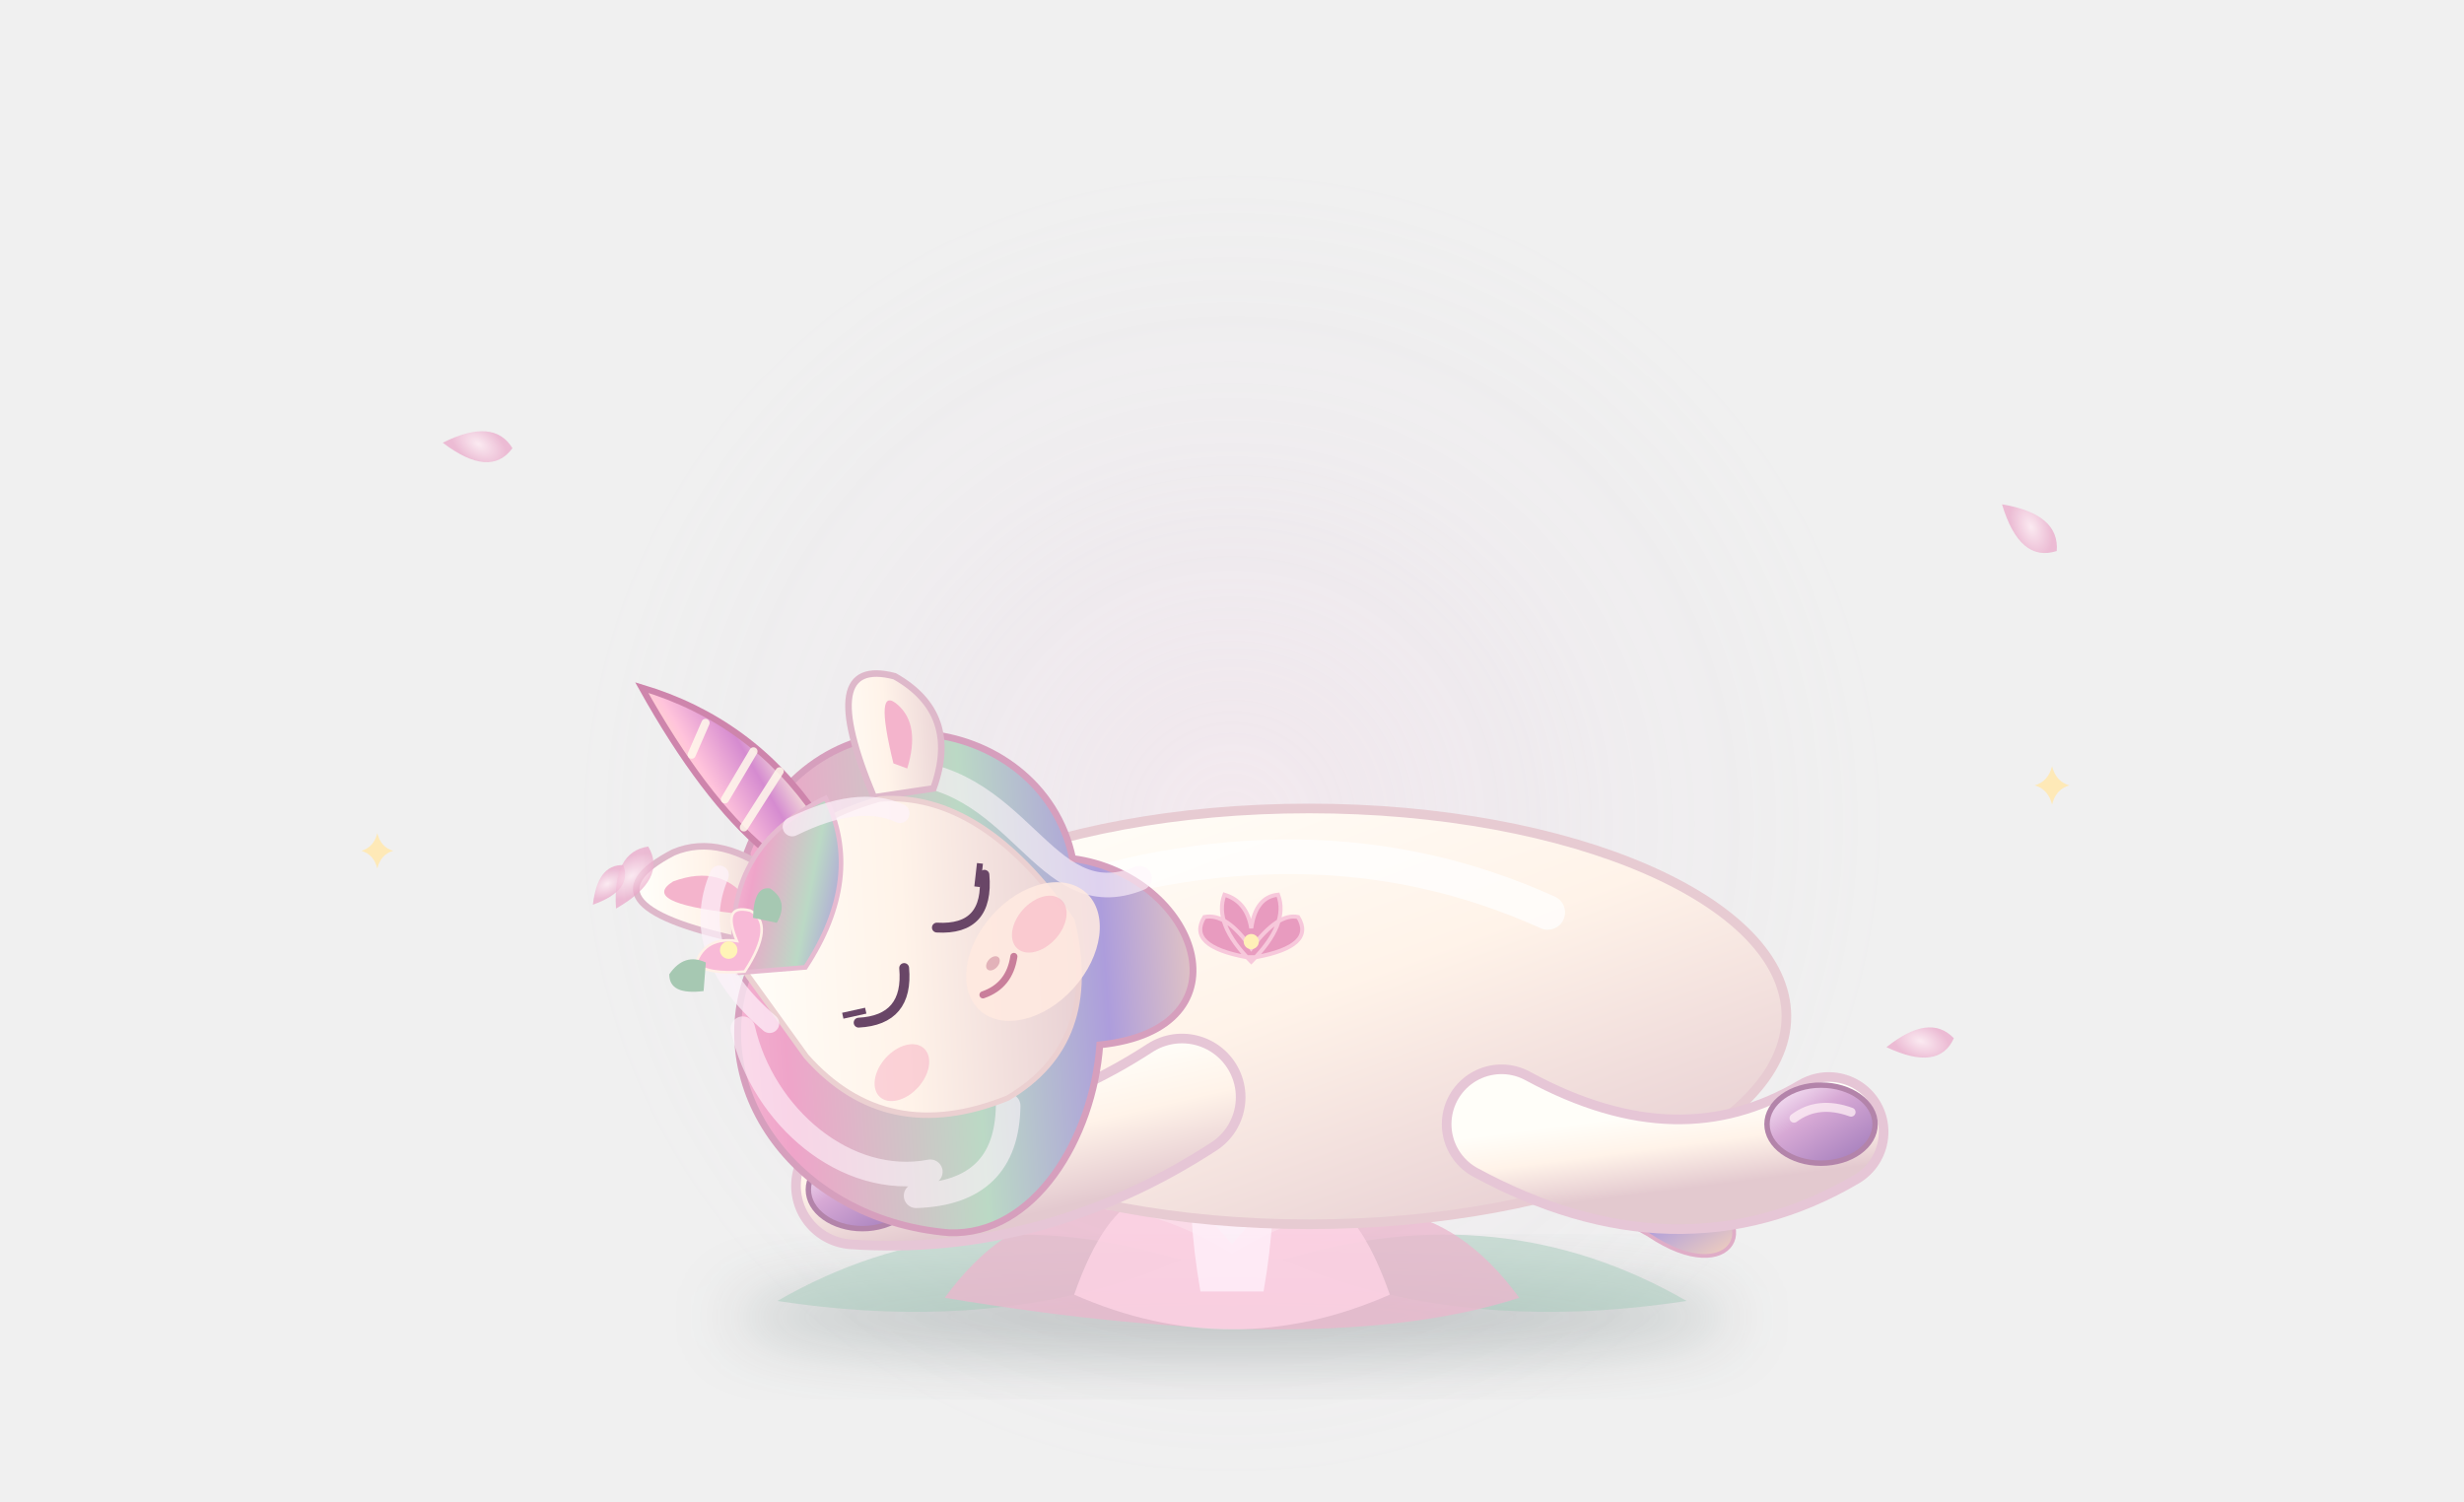
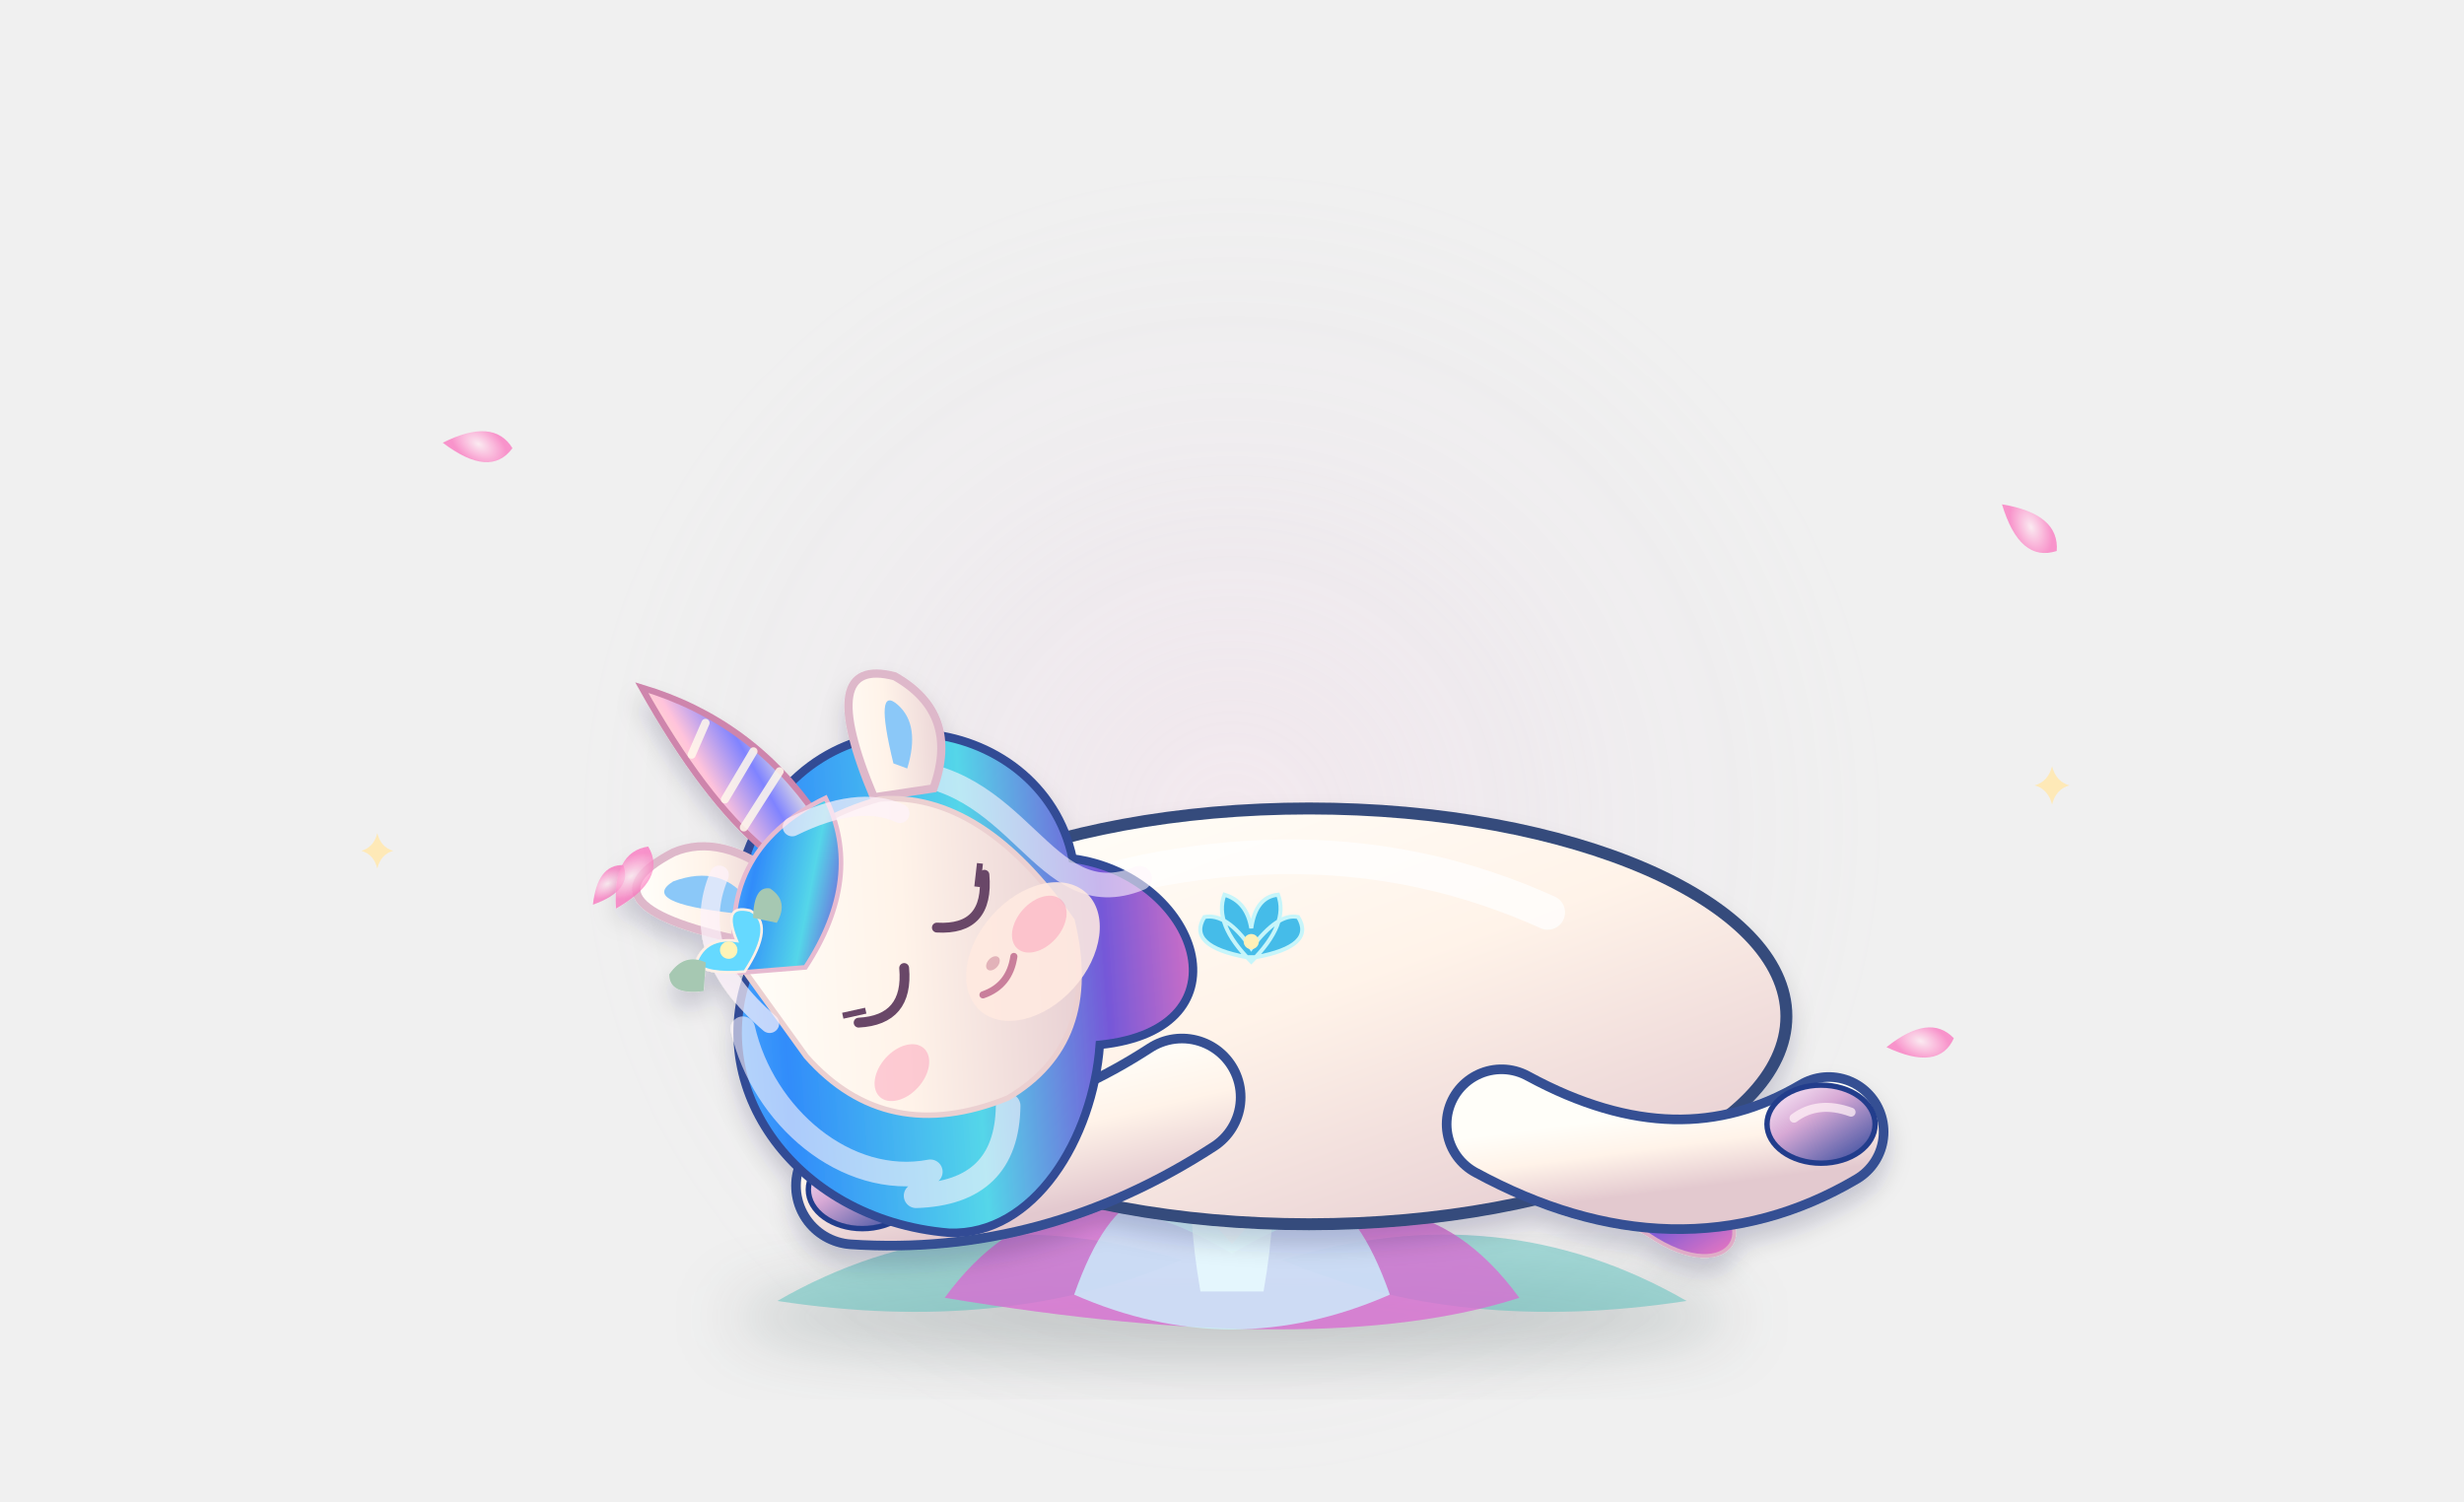
<svg xmlns="http://www.w3.org/2000/svg" viewBox="0 0 640 390" width="640" height="390" role="img" aria-label="Zenicorn: Fold into softness">
  <defs>
    <linearGradient id="coat" x1=".12" y1=".08" x2=".9" y2="1">
      <stop stop-color="#fffef9" />
      <stop offset=".44" stop-color="#fff3e9" />
      <stop offset="1" stop-color="#e3c9cf" />
    </linearGradient>
    <linearGradient id="mane" x1="0" y1="0" x2="1" y2="1">
-       <stop stop-color="#ffd4e3" />
-       <stop offset=".28" stop-color="#efa4c9" />
-       <stop offset=".58" stop-color="#bbd9c5" />
-       <stop offset=".79" stop-color="#ad9ddc" />
-       <stop offset="1" stop-color="#fad6b9" />
+       <stop stop-color="#75ddff" />
+       <stop offset=".28" stop-color="#318cfa" />
+       <stop offset=".58" stop-color="#54d6e9" />
+       <stop offset=".79" stop-color="#7558d8" />
+       <stop offset="1" stop-color="#fa7bbd" />
    </linearGradient>
    <linearGradient id="silk" x1="0" y1="0" x2=".9" y2="1">
      <stop stop-color="#fff4fd" />
      <stop offset=".42" stop-color="#d7a9d5" />
-       <stop offset="1" stop-color="#a17cbb" />
+       <stop offset="1" stop-color="#364c9e" />
    </linearGradient>
    <linearGradient id="horn" x1="0" y1="0" x2="1" y2="1">
      <stop stop-color="#fff6bb" />
      <stop offset=".36" stop-color="#ffc3db" />
-       <stop offset=".7" stop-color="#d58bd0" />
+       <stop offset=".7" stop-color="#7f83ff" />
      <stop offset="1" stop-color="#fff9dc" />
    </linearGradient>
    <linearGradient id="iris" x1="0" y1="0" x2="1" y2="1">
      <stop stop-color="#8660aa" />
      <stop offset=".7" stop-color="#4c417e" />
      <stop offset="1" stop-color="#30275b" />
    </linearGradient>
    <radialGradient id="glow">
      <stop stop-color="#ffcde8" stop-opacity=".55" />
      <stop offset=".57" stop-color="#dfaddb" stop-opacity=".15" />
      <stop offset="1" stop-color="#d2bdde" stop-opacity="0" />
    </radialGradient>
    <radialGradient id="petal">
      <stop stop-color="#ffe7f1" />
-       <stop offset="1" stop-color="#e9a4c7" />
+       <stop offset="1" stop-color="#fb6bba" />
    </radialGradient>
    <filter id="shadow" x="-50%" y="-50%" width="200%" height="200%">
      <feGaussianBlur stdDeviation="10" />
    </filter>
    <filter id="haze" x="-50%" y="-50%" width="200%" height="200%">
      <feGaussianBlur stdDeviation="4" />
    </filter>
  </defs>
  <circle cx="320" cy="214" r="170" fill="url(#glow)" opacity="0.36" />
  <g transform="translate(320 333) rotate(0) scale(0.82)">
    <ellipse cx="0" cy="11" rx="159" ry="13" fill="#354a49" opacity=".25" filter="url(#shadow)" />
-     <path d="M-144 6Q-85-28-16-7Q-72 17-144 6Z" fill="#a6cbbb" opacity=".5" />
-     <path d="M144 6Q85-28 16-7Q72 17 144 6Z" fill="#a6cbbb" opacity=".5" />
-     <path d="M-91 5Q-56-43 0-9Q56-43 91 5Q29 25-91 5Z" fill="#eab7cd" opacity=".78" />
-     <path d="M-50 4Q-31-50 0-12Q31-50 50 4Q0 26-50 4Z" fill="#ffd5e6" opacity=".76" />
-     <path d="M-10 3Q-19-49 0-57Q19-49 10 3Z" fill="#fff0fa" opacity=".8" />
+     <path d="M-144 6Q-85-28-16-7Q-72 17-144 6Z" fill="#55bfbc" opacity=".5" />
+     <path d="M144 6Q85-28 16-7Q72 17 144 6Z" fill="#55bfbc" opacity=".5" />
+     <path d="M-91 5Q-56-43 0-9Q56-43 91 5Q29 25-91 5Z" fill="#d96bd2" opacity=".78" />
+     <path d="M-50 4Q-31-50 0-12Q31-50 50 4Q0 26-50 4Z" fill="#cbf7ff" opacity=".76" />
+     <path d="M-10 3Q-19-49 0-57Q19-49 10 3Z" fill="#eafcff" opacity=".8" />
  </g>
  <g transform="translate(115 115) rotate(32) scale(0.7)">
    <path d="M0 0Q11-18 23-12Q22 2 0 0Z" fill="url(#petal)" opacity=".7" />
  </g>
  <g transform="translate(520 131) rotate(68) scale(0.72)">
    <path d="M0 0Q11-18 23-12Q22 2 0 0Z" fill="url(#petal)" opacity=".7" />
  </g>
  <g transform="translate(154 235) rotate(-25) scale(0.5)">
    <path d="M0 0Q11-18 23-12Q22 2 0 0Z" fill="url(#petal)" opacity=".7" />
  </g>
  <g transform="translate(490 272) rotate(20) scale(0.68)">
    <path d="M0 0Q11-18 23-12Q22 2 0 0Z" fill="url(#petal)" opacity=".7" />
  </g>
  <g transform="translate(98 221) rotate(0) scale(0.46)">
    <path d="M0-10Q2-2 9 0Q2 2 0 10Q-2 2-9 0Q-2-2 0-10Z" fill="#ffe9b5" opacity=".95" />
  </g>
  <g transform="translate(533 204) rotate(0) scale(0.5)">
    <path d="M0-10Q2-2 9 0Q2 2 0 10Q-2 2-9 0Q-2-2 0-10Z" fill="#ffe9b5" opacity=".95" />
  </g>
-   <g class="zenicorn-character" filter="none">
+   <g class="zenicorn-character" style="filter:drop-shadow(0 4px 3px rgba(6,20,64,.18))">
    <g transform="translate(409 264) rotate(18) scale(0.49)">
      <path d="M-6-12C72-87 99-22 71 39C118 2 141 43 85 67C132 70 125 113 73 98C19 89-1 32-6-12Z" fill="url(#mane)" stroke="#dfadc7" stroke-width="2" />
-       <path d="M31-24C90-28 57 37 91 45" fill="none" stroke="#fff0fa" stroke-width="8" stroke-linecap="round" opacity=".65" />
+       <path d="M31-24C90-28 57 37 91 45" fill="none" stroke="#eafcff" stroke-width="8" stroke-linecap="round" opacity=".65" />
      <path d="M28-5C72 36 32 73 76 91" fill="none" stroke="#9cd5c8" stroke-width="9" stroke-linecap="round" opacity=".55" />
    </g>
-     <ellipse cx="340" cy="264" rx="124" ry="54" fill="url(#coat)" stroke="#e7cbd2" stroke-width="2.5" />
+     <ellipse cx="340" cy="264" rx="124" ry="54" fill="url(#coat)" stroke="#354b7b" stroke-width="3.1" />
    <path d="M265.6 235.38Q340 208.92 402 237" fill="none" stroke="#fff" stroke-opacity=".72" stroke-width="9" stroke-linecap="round" />
-     <path d="M307 285Q267 311 222 308" fill="none" stroke="#e6c6d6" stroke-width="33" stroke-linecap="round" stroke-linejoin="round" />
+     <path d="M307 285Q267 311 222 308" fill="none" stroke="#345093" stroke-width="33" stroke-linecap="round" stroke-linejoin="round" />
    <path d="M307 285Q267 311 222 308" fill="none" stroke="url(#coat)" stroke-width="28" stroke-linecap="round" stroke-linejoin="round" />
-     <path d="M390 292Q436 317 475 294" fill="none" stroke="#e6c6d6" stroke-width="31" stroke-linecap="round" stroke-linejoin="round" />
+     <path d="M390 292Q436 317 475 294" fill="none" stroke="#345093" stroke-width="31" stroke-linecap="round" stroke-linejoin="round" />
    <path d="M390 292Q436 317 475 294" fill="none" stroke="url(#coat)" stroke-width="26" stroke-linecap="round" stroke-linejoin="round" />
    <g transform="translate(224 309) rotate(0) scale(0.78)">
-       <ellipse cx="0" cy="0" rx="18" ry="13" fill="url(#silk)" stroke="#b384aa" stroke-width="1.8" />
+       <ellipse cx="0" cy="0" rx="18" ry="13" fill="url(#silk)" stroke="#243e8c" stroke-width="1.8" />
      <path d="M-9-2Q-1-8 10-4" fill="none" stroke="#fff0f5" stroke-width="3" opacity=".75" stroke-linecap="round" />
    </g>
    <g transform="translate(473 292) rotate(0) scale(0.78)">
-       <ellipse cx="0" cy="0" rx="18" ry="13" fill="url(#silk)" stroke="#b384aa" stroke-width="1.8" />
+       <ellipse cx="0" cy="0" rx="18" ry="13" fill="url(#silk)" stroke="#243e8c" stroke-width="1.8" />
      <path d="M-9-2Q-1-8 10-4" fill="none" stroke="#fff0f5" stroke-width="3" opacity=".75" stroke-linecap="round" />
    </g>
    <g transform="translate(233 245) rotate(-48) scale(0.71)">
-       <path d="M-39-35C-86-21-101 39-66 85C-46 109-5 101 22 80C64 118 92 65 66 27C99-18 52-88-12-63Z" fill="url(#mane)" stroke="#d69fbd" stroke-width="2.5" />
+       <path d="M-39-35C-86-21-101 39-66 85C-46 109-5 101 22 80C64 118 92 65 66 27C99-18 52-88-12-63Z" fill="url(#mane)" stroke="#304b95" stroke-width="3.1" />
      <path d="M-61-21C-80 6-79 46-54 65M44-45C78-9 42 33 77 50M-64 67Q-41 91-17 70" fill="none" stroke="#fff5fc" stroke-width="9" opacity=".6" stroke-linecap="round" />
-       <path d="M-35-39Q-70-98-30-83Q-13-75-11-48Z" fill="url(#coat)" stroke="#deb8ca" stroke-width="2.4" />
-       <path d="M-32-52Q-52-80-38-76Q-21-67-25-50Z" fill="#f4b4cc" />
-       <path d="M34-42Q58-93 72-66Q78-39 51-28Z" fill="url(#coat)" stroke="#deb8ca" stroke-width="2.4" />
-       <path d="M48-45Q65-70 65-58Q65-47 50-40Z" fill="#f4b4cc" />
+       <path d="M-35-39Q-70-98-30-83Q-13-75-11-48Z" fill="url(#coat)" stroke="#deb8ca" stroke-width="3.0" />
+       <path d="M-32-52Q-52-80-38-76Q-21-67-25-50Z" fill="#8bc8f8" />
+       <path d="M34-42Q58-93 72-66Q78-39 51-28Z" fill="url(#coat)" stroke="#deb8ca" stroke-width="3.0" />
+       <path d="M48-45Q65-70 65-58Q65-47 50-40Z" fill="#8bc8f8" />
      <path d="M-7-59Q-8-88 7-132Q25-94 15-53Z" fill="url(#horn)" stroke="#ce85ac" stroke-width="2.3" />
      <path d="M-3-82L17-86M1-102L13-106M-6-70L18-74" stroke="#fff9eb" stroke-width="3" stroke-linecap="round" opacity=".85" />
      <path d="M-45-34Q-11-69 35-40Q62-14 49 42Q23 80-15 68Q-58 47-53 3Z" fill="url(#coat)" stroke="#ebd0d1" stroke-width="2" />
      <ellipse cx="31" cy="39" rx="29" ry="20" fill="#ffe9e0" opacity=".88" />
-       <ellipse cx="-34" cy="33" rx="12" ry="8" fill="#f49db9" opacity=".4" />
-       <ellipse cx="40" cy="34" rx="12" ry="8" fill="#f49db9" opacity=".4" />
+       <ellipse cx="-34" cy="33" rx="12" ry="8" fill="#fb8baf" opacity=".4" />
+       <ellipse cx="40" cy="34" rx="12" ry="8" fill="#fb8baf" opacity=".4" />
      <path d="M-31 9Q-18 22-5 8M14 7Q26 22 40 7" fill="none" stroke="#694667" stroke-width="3.6" stroke-linecap="round" />
      <path d="M-26 8l-7-5M35 8l7-5" stroke="#694667" stroke-width="2.2" />
      <path d="M7 36Q16 41 25 35" fill="none" stroke="#c97f9b" stroke-width="2.6" stroke-linecap="round" />
      <ellipse cx="18" cy="31" rx="3" ry="2" fill="#c67c91" opacity=".5" />
      <path d="M-47-36Q-20-72 22-55Q10-25-29-19Z" fill="url(#mane)" stroke="#e6bad0" stroke-width="1.7" />
      <path d="M-53-15Q-54-55-25-65M6-57Q31-47 36-31" fill="none" stroke="#fdf2fb" stroke-width="7" stroke-linecap="round" opacity=".7" />
      <g transform="translate(-45 -46) rotate(0) scale(0.64)">
-         <path d="M0 18Q-16 3-15-6Q0-12 10 3Q20-18 28-3Q32 13 0 18Z" fill="#f8bad7" stroke="#fff0e7" stroke-width="1.5" />
+         <path d="M0 18Q-16 3-15-6Q0-12 10 3Q20-18 28-3Q32 13 0 18Z" fill="#65d9ff" stroke="#fff0e7" stroke-width="1.5" />
        <circle cx="3" cy="3" r="5" fill="#fff4b7" />
        <path d="M-24 8Q-39-5-30-13Q-15-15-11-2M26 1Q40-11 45-3Q47 10 33 13" fill="#a6c8b2" />
      </g>
    </g>
    <g transform="translate(325 244) rotate(0) scale(0.58)">
-       <path d="M0 10Q-17-7-12-20Q-2-17 0-5Q2-19 12-20Q17-7 0 10ZM-2 8Q-29 3-21-10Q-11-12 0 4Q12-12 21-10Q29 3 2 8Z" fill="#e89bbf" stroke="#f7c8db" stroke-width="1.8" />
+       <path d="M0 10Q-17-7-12-20Q-2-17 0-5Q2-19 12-20Q17-7 0 10ZM-2 8Q-29 3-21-10Q-11-12 0 4Q12-12 21-10Q29 3 2 8Z" fill="#45bce9" stroke="#c6f5fa" stroke-width="1.8" />
      <circle cx="0" cy="1" r="3.4" fill="#fff0b8" />
    </g>
    <g transform="translate(160 236) rotate(-35) scale(0.7)">
      <path d="M0 0Q11-18 23-12Q22 2 0 0Z" fill="url(#petal)" opacity=".7" />
    </g>
  </g>
</svg>
